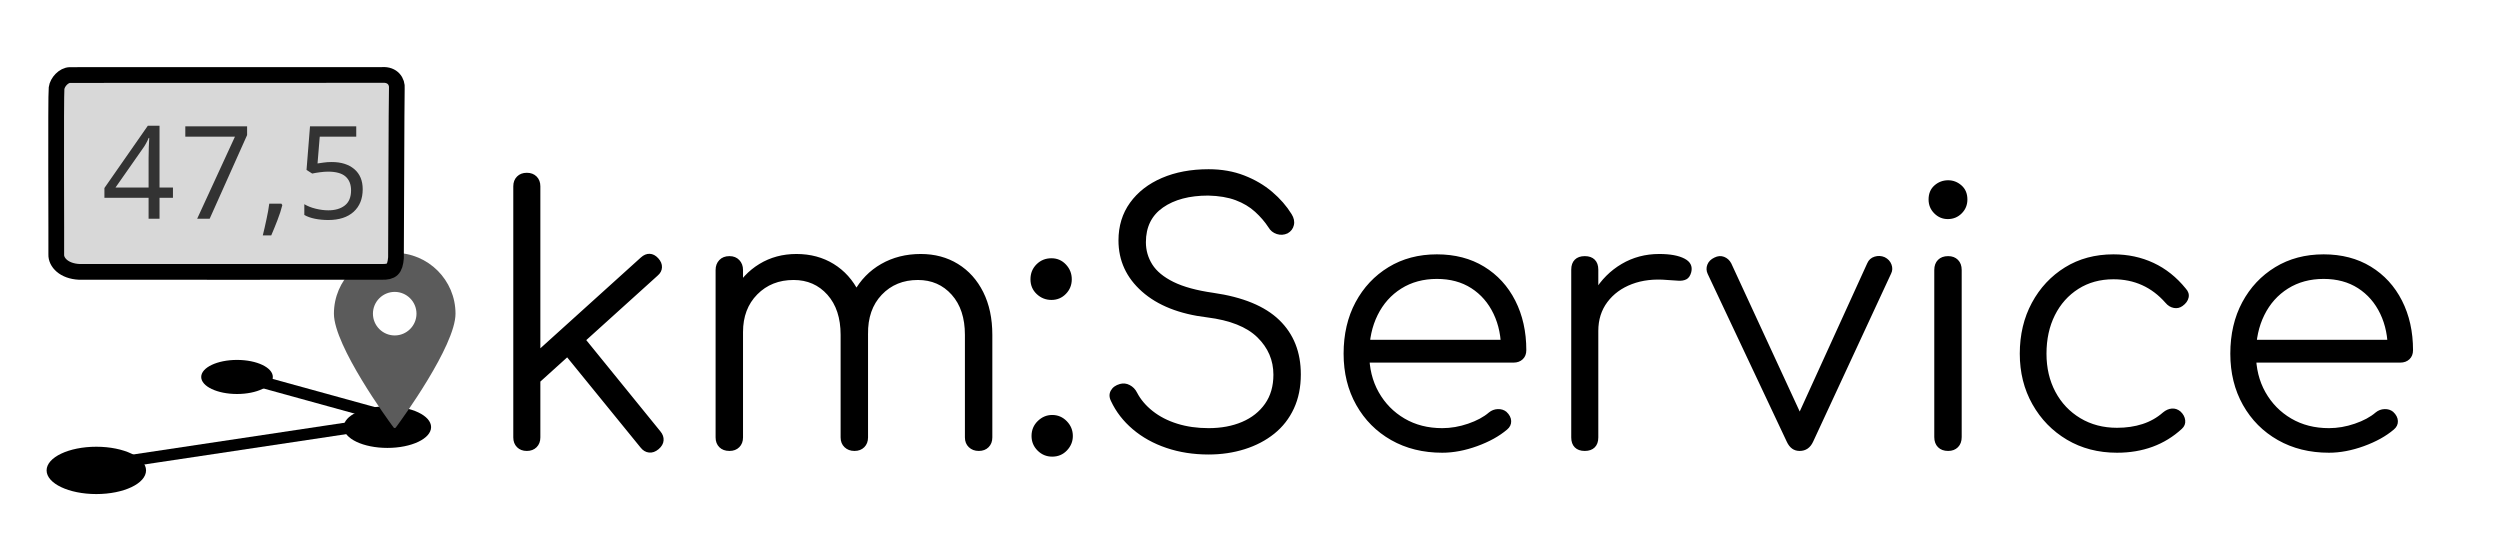
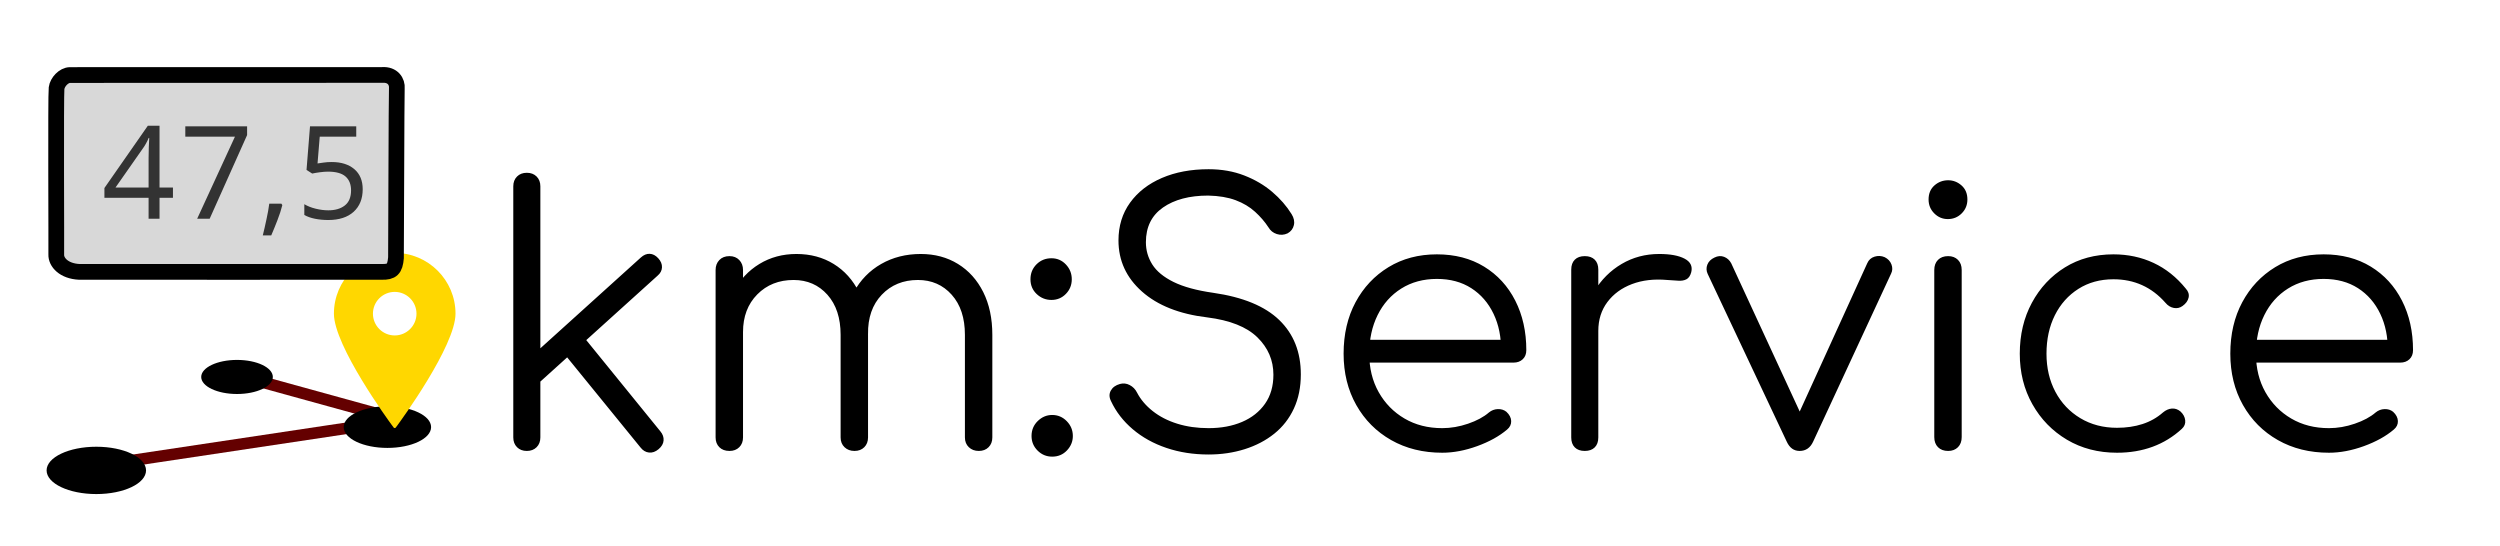
<svg xmlns="http://www.w3.org/2000/svg" width="2750" height="600">
  <g transform="matrix(0.05897, 0, 0, 0.05897, 2.173215, 391.2262)" style="">
    <g transform="matrix(1.022302, 0, 0, 0.857222, 308.1414, -16651.815)" style="">
-       <polyline style="stroke: rgb(0, 0, 0); fill: none; stroke-width: 250px;" points="1191.386 21863.889 6968.19 20829.236 3821.126 19794.584" />
+       <polyline style="stroke: rgb(100, 0, 0); fill: none; stroke-width: 250px;" points="1191.386 21863.889 6968.19 20829.236 3821.126 19794.584" />
      <circle style="" transform="matrix(53.88809, 0, 0, 30.58511, -10663.995, -5261.898)" cx="322.8" cy="858" r="14.8" />
      <circle style="" transform="matrix(44.15237, 0, 0, 25.05943, -10265.008, -1612.24)" cx="322.8" cy="858" r="14.8" />
      <circle style="" transform="matrix(61.30573, 0, 0, 34.79511, -18369.387, -7932.128)" cx="322.8" cy="858" r="14.8" />
    </g>
    <g transform="matrix(8.258218, 0, 0, 8.258218, 5692.004, -1917.423)" style="">
-       <path d="M197.849,0C122.131,0,60.531,61.609,60.531,137.329c0,72.887,124.591,243.177,129.896,250.388l4.951,6.738 c0.579,0.792,1.501,1.255,2.471,1.255c0.985,0,1.901-0.463,2.486-1.255l4.948-6.738c5.308-7.211,129.896-177.501,129.896-250.388 C335.179,61.609,273.569,0,197.849,0z M197.849,88.138c27.13,0,49.191,22.062,49.191,49.191c0,27.115-22.062,49.191-49.191,49.191 c-27.114,0-49.191-22.076-49.191-49.191C148.658,110.2,170.734,88.138,197.849,88.138z" style="fill: rgb(91, 91, 91);" />
+       <path d="M197.849,0C122.131,0,60.531,61.609,60.531,137.329c0,72.887,124.591,243.177,129.896,250.388l4.951,6.738 c0.579,0.792,1.501,1.255,2.471,1.255c0.985,0,1.901-0.463,2.486-1.255l4.948-6.738c5.308-7.211,129.896-177.501,129.896-250.388 C335.179,61.609,273.569,0,197.849,0z M197.849,88.138c27.13,0,49.191,22.062,49.191,49.191c0,27.115-22.062,49.191-49.191,49.191 c-27.114,0-49.191-22.076-49.191-49.191C148.658,110.2,170.734,88.138,197.849,88.138z" style="fill: gold;" />
    </g>
-     <path d="M 9956.35 561.57 L 9644.18 222.74 L 11916.2 -1830.1 C 11969.3 -1878.8 12024.7 -1902.1 12082.3 -1899.9 C 12139.9 -1897.7 12193 -1870 12241.7 -1816.9 C 12290.5 -1763.7 12313.7 -1707.2 12311.4 -1647.5 C 12309.2 -1587.7 12281.5 -1535.6 12228.5 -1491.3 L 9956.35 561.57 Z M 9790.27 1777.31 C 9714.96 1777.31 9654.07 1754.11 9607.6 1707.61 C 9561.04 1661.01 9537.72 1600.11 9537.72 1524.91 L 9537.72 -3158.9 C 9537.72 -3234.2 9561.04 -3295.1 9607.6 -3341.6 C 9654.07 -3388.1 9714.96 -3411.3 9790.27 -3411.3 C 9865.58 -3411.3 9926.38 -3388.1 9972.94 -3341.6 C 10019.4 -3295.1 10042.8 -3234.2 10042.8 -3158.9 L 10042.8 1524.91 C 10042.8 1600.11 10019.4 1661.01 9972.94 1707.61 C 9926.38 1754.11 9865.58 1777.31 9790.27 1777.31 Z M 12248.3 1744.21 C 12190.8 1792.81 12131 1813.91 12069 1807.11 C 12006.9 1800.61 11953.8 1768.51 11909.5 1710.91 L 10428 -109.44 L 10786.7 -428.34 L 12281.5 1411.91 C 12325.9 1465.11 12345.8 1521.51 12341.4 1581.41 C 12337 1641.11 12305.9 1695.41 12248.3 1744.21 Z M 18221.2 1777.31 C 18145.9 1777.31 18083.9 1754.11 18035.3 1707.61 C 17986.5 1661.01 17962.2 1600.11 17962.2 1524.91 L 17962.2 -388.49 C 17962.2 -702.94 17880.3 -952.07 17716.3 -1135.9 C 17552.4 -1319.7 17342.1 -1411.6 17085.2 -1411.6 C 16810.7 -1411.6 16585.8 -1319.7 16410.7 -1135.9 C 16235.8 -952.07 16150.6 -707.37 16155.1 -401.77 L 15696.6 -401.77 C 15701.1 -698.52 15765.2 -959.83 15889.3 -1185.7 C 16013.3 -1411.6 16183.9 -1586.5 16400.8 -1710.6 C 16617.8 -1834.6 16863.7 -1896.6 17138.3 -1896.6 C 17399.7 -1896.6 17631.1 -1834.6 17832.6 -1710.6 C 18034.1 -1586.5 18191.3 -1411.6 18304.2 -1185.7 C 18417.2 -959.83 18473.7 -694.09 18473.7 -388.49 L 18473.7 1524.91 C 18473.7 1600.11 18450.4 1661.01 18403.8 1707.61 C 18357.4 1754.11 18296.5 1777.31 18221.2 1777.31 Z M 13570.6 1777.31 C 13490.9 1777.31 13427.8 1754.11 13381.3 1707.61 C 13334.7 1661.01 13311.6 1600.11 13311.6 1524.91 L 13311.6 -1597.6 C 13311.6 -1672.9 13334.7 -1734.9 13381.3 -1783.6 C 13427.8 -1832.4 13490.9 -1856.7 13570.6 -1856.7 C 13646 -1856.7 13706.8 -1832.4 13753.3 -1783.6 C 13799.9 -1734.9 13823.1 -1672.9 13823.1 -1597.6 L 13823.1 1524.91 C 13823.1 1600.11 13799.9 1661.01 13753.3 1707.61 C 13706.8 1754.11 13646 1777.31 13570.6 1777.31 Z M 15902.5 1777.31 C 15827.3 1777.31 15765.2 1754.11 15716.5 1707.61 C 15667.8 1661.01 15643.6 1600.11 15643.6 1524.91 L 15643.6 -388.49 C 15643.6 -702.94 15561.5 -952.07 15397.7 -1135.9 C 15233.8 -1319.7 15023.4 -1411.6 14766.6 -1411.6 C 14491.9 -1411.6 14266.2 -1321.9 14089 -1142.5 C 13911.8 -963.16 13823.1 -729.52 13823.1 -441.64 L 13457.7 -441.64 C 13466.6 -725.09 13529.7 -976.44 13647.1 -1195.7 C 13764.3 -1414.9 13925 -1586.5 14128.8 -1710.6 C 14332.5 -1834.6 14562.8 -1896.6 14819.7 -1896.6 C 15081 -1896.6 15312.5 -1834.6 15513.9 -1710.6 C 15715.4 -1586.5 15872.7 -1411.6 15985.6 -1185.7 C 16098.7 -959.83 16155.1 -694.09 16155.1 -388.49 L 16155.1 1524.91 C 16155.1 1600.11 16131.7 1661.01 16085.2 1707.61 C 16038.8 1754.11 15977.8 1777.31 15902.5 1777.31 Z M 19577 -1039.5 C 19470.6 -1039.5 19378.7 -1076.1 19301.2 -1149.2 C 19223.7 -1222.3 19185 -1314.2 19185 -1424.9 C 19185 -1535.6 19222.6 -1628.6 19297.9 -1703.9 C 19373.2 -1779.2 19466.3 -1816.9 19577 -1816.9 C 19683.3 -1816.9 19772.9 -1778.1 19846 -1700.6 C 19919.2 -1623.1 19955.6 -1531.2 19955.6 -1424.9 C 19955.6 -1318.6 19919.2 -1227.8 19846 -1152.5 C 19772.9 -1077.2 19683.3 -1039.5 19577 -1039.5 Z M 19590.2 1883.71 C 19483.9 1883.71 19393.1 1846.01 19317.8 1770.71 C 19242.5 1695.41 19204.9 1604.61 19204.9 1498.31 C 19204.9 1387.61 19243.8 1294.61 19321.1 1219.21 C 19398.6 1143.91 19488.3 1106.31 19590.2 1106.31 C 19696.6 1106.31 19787.4 1145.11 19862.6 1222.61 C 19938 1300.11 19975.6 1392.01 19975.6 1498.31 C 19975.6 1600.11 19939 1689.91 19865.9 1767.31 C 19792.9 1844.91 19701 1883.71 19590.2 1883.71 Z M 22507.6 1843.81 C 22224.1 1843.81 21961.7 1802.81 21720.2 1720.81 C 21478.8 1639.01 21269.7 1522.71 21092.5 1372.01 C 20915.3 1221.51 20780.2 1046.61 20687.2 847.21 C 20651.7 776.36 20650.6 711.04 20683.9 651.24 C 20717.1 591.45 20773.6 550.49 20853.3 528.34 C 20915.3 510.62 20976.2 517.28 21036 548.27 C 21095.8 579.28 21141.1 625.77 21172.2 687.79 C 21238.6 816.21 21336 931.41 21464.6 1033.31 C 21593 1135.11 21745.7 1213.81 21922.9 1269.01 C 22100.1 1324.51 22295 1352.11 22507.6 1352.11 C 22742.2 1352.11 22950.4 1313.41 23132 1235.91 C 23313.7 1158.41 23456.6 1045.31 23560.5 897.11 C 23664.7 748.68 23716.7 568.2 23716.7 355.61 C 23716.7 85.43 23617 -147.09 23417.6 -341.97 C 23218.3 -536.84 22906.2 -660.85 22481 -714.02 C 21962.7 -776.02 21557.5 -936.57 21265.2 -1195.7 C 20972.9 -1454.8 20826.7 -1772.6 20826.7 -2149 C 20826.7 -2419.2 20898.8 -2654 21042.6 -2853.3 C 21186.6 -3052.6 21384.8 -3206.5 21637.2 -3315 C 21889.6 -3423.5 22179.8 -3477.8 22507.6 -3477.8 C 22751.1 -3477.8 22972.6 -3439 23171.9 -3361.5 C 23371.3 -3284 23545.1 -3182.1 23693.4 -3055.9 C 23841.8 -2929.7 23962.5 -2791.3 24055.5 -2640.7 C 24099.8 -2569.8 24114.1 -2501.2 24098.6 -2434.7 C 24083.2 -2368.3 24044.4 -2317.3 23982.3 -2281.9 C 23916 -2250.9 23848.4 -2246.5 23779.8 -2268.6 C 23711.2 -2290.8 23659.1 -2332.8 23623.6 -2394.8 C 23557.1 -2496.7 23474.1 -2593 23374.5 -2683.8 C 23274.8 -2774.6 23154.1 -2846.6 23012.4 -2899.8 C 22870.8 -2952.9 22700.2 -2981.7 22500.9 -2986.1 C 22150.9 -2986.1 21869.8 -2911.9 21657.1 -2763.6 C 21444.5 -2615.2 21338.2 -2399.3 21338.2 -2115.8 C 21338.2 -1965.2 21378.2 -1826.8 21457.8 -1700.6 C 21537.5 -1574.4 21669.3 -1465.9 21853.2 -1375 C 22037 -1284.3 22283.9 -1216.7 22593.9 -1172.4 C 23147.6 -1092.7 23558.4 -923.3 23826.2 -664.19 C 24094.3 -405.08 24228.2 -67.38 24228.2 348.96 C 24228.2 588.13 24185.1 800.71 24098.6 986.71 C 24012.2 1172.71 23890.5 1328.91 23733.3 1455.21 C 23576.1 1581.41 23392.3 1677.71 23181.9 1744.21 C 22971.4 1810.61 22746.7 1843.81 22507.6 1843.81 Z M 26866.4 1810.61 C 26507.7 1810.61 26190 1731.91 25913.1 1574.71 C 25636.4 1417.41 25419.2 1199.41 25262.1 920.31 C 25104.8 641.28 25026.1 322.39 25026.1 -36.37 C 25026.1 -399.56 25100.4 -719.56 25248.7 -996.36 C 25397.2 -1273.2 25602 -1491.3 25863.3 -1650.8 C 26124.5 -1810.2 26425.8 -1889.9 26766.8 -1889.9 C 27103.4 -1889.9 27396.9 -1813.5 27647 -1660.7 C 27897.3 -1507.9 28091.1 -1296.4 28228.4 -1026.3 C 28365.6 -756.09 28434.3 -448.27 28434.3 -102.81 C 28434.3 -31.95 28412.2 24.53 28367.9 66.61 C 28323.7 108.69 28266 129.72 28195.1 129.72 L 25371.6 129.72 L 25371.6 -295.47 L 28248.4 -295.47 L 27962.7 -89.52 C 27967 -346.41 27920.5 -576.71 27823.1 -780.45 C 27725.7 -984.19 27587.2 -1143.6 27407.9 -1258.8 C 27228.6 -1373.9 27014.8 -1431.5 26766.8 -1431.5 C 26514.3 -1431.5 26292.9 -1371.7 26102.4 -1252.1 C 25912 -1132.6 25764.7 -967.58 25660.6 -757.19 C 25556.6 -546.81 25504.5 -306.54 25504.5 -36.37 C 25504.5 233.8 25563.2 472.98 25680.5 681.15 C 25798 889.31 25958.5 1053.31 26162.2 1172.71 C 26365.9 1292.31 26600.7 1352.11 26866.4 1352.11 C 27026 1352.11 27186.4 1324.51 27348.1 1269.01 C 27509.8 1213.81 27639.3 1143.91 27736.8 1059.81 C 27785.5 1020.01 27840.8 998.91 27902.9 996.71 C 27964.9 994.51 28017.9 1011.11 28062.3 1046.61 C 28119.8 1099.61 28149.8 1157.31 28152.1 1219.21 C 28154.2 1281.31 28128.8 1334.41 28075.6 1378.61 C 27929.5 1502.71 27743.4 1605.71 27517.5 1687.71 C 27291.6 1769.61 27074.6 1810.61 26866.4 1810.61 Z M 29484.8 -461.55 C 29498.2 -736.17 29570.1 -981.98 29700.8 -1199 C 29831.4 -1416 30002 -1586.5 30212.4 -1710.6 C 30422.7 -1834.6 30656.2 -1896.6 30913.3 -1896.6 C 31116.9 -1896.6 31274.3 -1867.8 31385 -1810.2 C 31495.6 -1752.6 31537.7 -1668.5 31511.2 -1557.8 C 31493.4 -1491.3 31463.5 -1447 31421.4 -1424.9 C 31379.4 -1402.7 31328.5 -1393.9 31268.7 -1398.3 C 31208.9 -1402.7 31141.4 -1407.2 31066 -1411.6 C 30818 -1433.7 30597.6 -1408.3 30405 -1335.2 C 30212.3 -1262.1 30059.4 -1150.3 29946.5 -999.7 C 29833.7 -849.1 29777.2 -669.73 29777.2 -461.55 L 29484.8 -461.55 Z M 29524.7 1777.31 C 29445.1 1777.31 29383 1755.11 29338.6 1710.91 C 29294.4 1666.71 29272.3 1604.61 29272.3 1524.91 L 29272.3 -1604.3 C 29272.3 -1684 29294.4 -1746 29338.6 -1790.3 C 29383 -1834.6 29445.1 -1856.7 29524.7 -1856.7 C 29604.3 -1856.7 29666.5 -1834.6 29710.8 -1790.3 C 29755.2 -1746 29777.2 -1684 29777.2 -1604.3 L 29777.2 1524.91 C 29777.2 1604.61 29755.2 1666.71 29710.8 1710.91 C 29666.5 1755.11 29604.3 1777.31 29524.7 1777.31 Z M 33531.8 1777.31 C 33425.4 1777.31 33345.8 1719.81 33292.6 1604.61 L 31817.7 -1524.5 C 31791.1 -1582.1 31789 -1639.7 31811.1 -1697.3 C 31833.2 -1754.8 31877.5 -1799.1 31944 -1830.1 C 32006 -1861.1 32065.7 -1865.6 32123.4 -1843.4 C 32180.8 -1821.3 32225.2 -1781.4 32256.2 -1723.8 L 33671.3 1338.81 L 33398.9 1338.81 L 34794 -1723.8 C 34820.7 -1785.8 34866 -1826.8 34930.2 -1846.8 C 34994.5 -1866.7 35057.6 -1863.4 35119.6 -1836.8 C 35181.7 -1805.8 35223.7 -1760.4 35245.9 -1700.6 C 35267.9 -1640.8 35265.8 -1584.3 35239.1 -1531.2 L 33784.3 1604.61 C 33731.1 1719.81 33646.9 1777.31 33531.8 1777.31 Z M 36303.3 1777.31 C 36223.5 1777.31 36160.4 1754.11 36113.9 1707.61 C 36067.5 1661.01 36044.2 1598.01 36044.2 1518.21 L 36044.2 -1597.6 C 36044.2 -1677.3 36067.5 -1740.5 36113.9 -1787 C 36160.4 -1833.5 36223.5 -1856.7 36303.3 -1856.7 C 36378.5 -1856.7 36439.5 -1833.5 36486 -1787 C 36532.5 -1740.5 36555.7 -1677.3 36555.7 -1597.6 L 36555.7 1518.21 C 36555.7 1598.01 36532.5 1661.01 36486 1707.61 C 36439.5 1754.11 36378.5 1777.31 36303.3 1777.31 Z M 36296.6 -2547.7 C 36199.2 -2547.7 36115 -2583.1 36044.2 -2653.9 C 35973.3 -2724.8 35937.9 -2811.2 35937.9 -2913.1 C 35937.9 -3023.8 35974.5 -3111.2 36047.5 -3175.5 C 36120.6 -3239.7 36205.9 -3271.8 36303.3 -3271.8 C 36396.3 -3271.8 36479.3 -3239.7 36552.4 -3175.5 C 36625.5 -3111.2 36662.1 -3023.8 36662.1 -2913.1 C 36662.1 -2811.2 36626.7 -2724.8 36555.7 -2653.9 C 36484.9 -2583.1 36398.5 -2547.7 36296.6 -2547.7 Z M 39452.9 1810.61 C 39103 1810.61 38791.8 1729.71 38519.4 1568.11 C 38246.9 1406.31 38032.2 1186.11 37875.1 907.01 C 37717.8 628 37639.2 313.53 37639.2 -36.37 C 37639.2 -390.69 37714.5 -707.37 37865 -986.4 C 38015.6 -1265.4 38221.6 -1485.8 38482.9 -1647.5 C 38744.1 -1809.1 39045.4 -1889.9 39386.5 -1889.9 C 39656.6 -1889.9 39905.7 -1836.8 40133.8 -1730.5 C 40361.9 -1624.2 40562.3 -1464.8 40735 -1252.1 C 40783.8 -1199 40801.6 -1142.5 40788.2 -1082.7 C 40774.9 -1022.9 40737.3 -970.9 40675.3 -926.61 C 40626.6 -891.18 40572.4 -879 40512.5 -890.07 C 40452.8 -901.14 40400.8 -933.26 40356.5 -986.4 C 40099.4 -1278.7 39776.2 -1424.9 39386.5 -1424.9 C 39138.4 -1424.9 38920.3 -1365.1 38732.1 -1245.5 C 38543.9 -1125.9 38397.7 -962.04 38293.5 -753.88 C 38189.5 -545.72 38137.4 -306.54 38137.4 -36.37 C 38137.4 229.38 38192.8 466.33 38303.4 674.49 C 38414.3 882.71 38569.2 1046.61 38768.6 1166.21 C 38967.8 1285.71 39195.9 1345.51 39452.9 1345.51 C 39625.6 1345.51 39784 1322.21 39927.8 1275.71 C 40071.8 1229.11 40199.2 1157.31 40309.9 1059.81 C 40363.1 1015.61 40418.4 991.21 40476.1 986.71 C 40533.6 982.31 40586.6 1000.01 40635.5 1039.91 C 40688.5 1088.61 40718.4 1143.91 40725.1 1206.11 C 40731.8 1268.11 40710.8 1321.01 40662 1365.41 C 40338.7 1662.21 39935.6 1810.61 39452.9 1810.61 Z M 43406.7 1810.61 C 43048.1 1810.61 42730.2 1731.91 42453.5 1574.71 C 42176.6 1417.41 41959.6 1199.41 41802.3 920.31 C 41645 641.28 41566.5 322.39 41566.5 -36.37 C 41566.5 -399.56 41640.7 -719.56 41789 -996.36 C 41937.5 -1273.2 42142.3 -1491.3 42403.6 -1650.8 C 42664.9 -1810.2 42966 -1889.9 43307.1 -1889.9 C 43643.7 -1889.9 43937.2 -1813.5 44187.4 -1660.7 C 44437.5 -1507.9 44631.5 -1296.4 44768.7 -1026.3 C 44906.1 -756.09 44974.6 -448.27 44974.6 -102.81 C 44974.6 -31.95 44952.5 24.53 44908.2 66.61 C 44863.9 108.69 44806.3 129.72 44735.5 129.72 L 41912 129.72 L 41912 -295.47 L 44788.6 -295.47 L 44503 -89.52 C 44507.4 -346.41 44460.8 -576.71 44363.5 -780.45 C 44266.1 -984.19 44127.6 -1143.6 43948.2 -1258.8 C 43768.9 -1373.9 43555.1 -1431.5 43307.1 -1431.5 C 43054.6 -1431.5 42833.2 -1371.7 42642.7 -1252.1 C 42452.3 -1132.6 42305 -967.58 42201 -757.19 C 42096.9 -546.81 42044.9 -306.54 42044.9 -36.37 C 42044.9 233.8 42103.6 472.98 42220.8 681.15 C 42338.3 889.31 42498.9 1053.31 42702.5 1172.71 C 42906.3 1292.31 43141 1352.11 43406.7 1352.11 C 43566.2 1352.11 43726.7 1324.51 43888.4 1269.01 C 44050 1213.81 44179.6 1143.91 44277.1 1059.81 C 44325.8 1020.01 44381.2 998.91 44443.2 996.71 C 44505.2 994.51 44558.3 1011.11 44602.6 1046.61 C 44660.2 1099.61 44690 1157.31 44692.3 1219.21 C 44694.5 1281.31 44669.1 1334.41 44615.9 1378.61 C 44469.8 1502.71 44283.6 1605.71 44057.9 1687.71 C 43831.9 1769.61 43615 1810.61 43406.7 1810.61 Z" style="stroke-linecap: round; stroke-miterlimit: 1; stroke-width: 14px" />
+     <path d="M 9956.35 561.57 L 9644.18 222.74 L 11916.2 -1830.1 C 11969.3 -1878.8 12024.7 -1902.1 12082.3 -1899.9 C 12139.9 -1897.7 12193 -1870 12241.7 -1816.9 C 12290.5 -1763.7 12313.7 -1707.2 12311.4 -1647.5 C 12309.2 -1587.7 12281.5 -1535.6 12228.5 -1491.3 L 9956.35 561.57 Z M 9790.27 1777.31 C 9714.96 1777.31 9654.07 1754.11 9607.6 1707.61 C 9561.04 1661.01 9537.72 1600.11 9537.72 1524.91 L 9537.72 -3158.9 C 9537.72 -3234.2 9561.04 -3295.1 9607.6 -3341.6 C 9654.07 -3388.1 9714.96 -3411.3 9790.27 -3411.3 C 9865.58 -3411.3 9926.38 -3388.1 9972.94 -3341.6 C 10019.4 -3295.1 10042.8 -3234.2 10042.8 -3158.9 L 10042.8 1524.91 C 10042.8 1600.11 10019.4 1661.01 9972.94 1707.61 C 9926.38 1754.11 9865.58 1777.31 9790.27 1777.31 Z M 12248.3 1744.21 C 12190.8 1792.81 12131 1813.91 12069 1807.11 C 12006.9 1800.61 11953.8 1768.51 11909.5 1710.91 L 10428 -109.44 L 10786.7 -428.34 L 12281.5 1411.91 C 12325.9 1465.11 12345.8 1521.51 12341.4 1581.41 C 12337 1641.11 12305.9 1695.41 12248.3 1744.21 Z M 18221.2 1777.31 C 18145.9 1777.31 18083.9 1754.11 18035.3 1707.61 C 17986.5 1661.01 17962.2 1600.11 17962.2 1524.91 L 17962.2 -388.49 C 17962.2 -702.94 17880.3 -952.07 17716.3 -1135.9 C 17552.4 -1319.7 17342.1 -1411.6 17085.2 -1411.6 C 16810.7 -1411.6 16585.8 -1319.7 16410.7 -1135.9 C 16235.8 -952.07 16150.6 -707.37 16155.1 -401.77 L 15696.6 -401.77 C 15701.1 -698.52 15765.2 -959.83 15889.3 -1185.7 C 16013.3 -1411.6 16183.9 -1586.5 16400.8 -1710.6 C 16617.8 -1834.6 16863.7 -1896.6 17138.3 -1896.6 C 17399.7 -1896.6 17631.1 -1834.6 17832.6 -1710.6 C 18034.1 -1586.5 18191.3 -1411.6 18304.2 -1185.7 C 18417.2 -959.83 18473.7 -694.09 18473.7 -388.49 L 18473.7 1524.91 C 18473.7 1600.11 18450.4 1661.01 18403.8 1707.61 C 18357.4 1754.11 18296.5 1777.31 18221.2 1777.31 Z M 13570.6 1777.31 C 13490.9 1777.31 13427.8 1754.11 13381.3 1707.61 C 13334.7 1661.01 13311.6 1600.11 13311.6 1524.91 L 13311.6 -1597.6 C 13311.6 -1672.9 13334.7 -1734.9 13381.3 -1783.6 C 13427.8 -1832.4 13490.9 -1856.7 13570.6 -1856.7 C 13646 -1856.7 13706.8 -1832.4 13753.3 -1783.6 C 13799.9 -1734.9 13823.1 -1672.9 13823.1 -1597.6 L 13823.1 1524.91 C 13823.1 1600.11 13799.9 1661.01 13753.3 1707.61 C 13706.8 1754.11 13646 1777.31 13570.6 1777.31 Z M 15902.5 1777.31 C 15827.3 1777.31 15765.2 1754.11 15716.5 1707.61 C 15667.8 1661.01 15643.6 1600.11 15643.6 1524.91 L 15643.6 -388.49 C 15643.6 -702.94 15561.5 -952.07 15397.7 -1135.9 C 15233.8 -1319.7 15023.4 -1411.6 14766.6 -1411.6 C 14491.9 -1411.6 14266.2 -1321.9 14089 -1142.5 C 13911.8 -963.16 13823.1 -729.52 13823.1 -441.64 L 13457.7 -441.64 C 13466.6 -725.09 13529.7 -976.44 13647.1 -1195.7 C 13764.3 -1414.9 13925 -1586.5 14128.8 -1710.6 C 14332.5 -1834.6 14562.8 -1896.6 14819.7 -1896.6 C 15081 -1896.6 15312.5 -1834.6 15513.9 -1710.6 C 15715.4 -1586.5 15872.7 -1411.6 15985.6 -1185.7 C 16098.7 -959.83 16155.1 -694.09 16155.1 -388.49 L 16155.1 1524.91 C 16155.1 1600.11 16131.7 1661.01 16085.2 1707.61 C 16038.8 1754.11 15977.8 1777.31 15902.5 1777.31 Z M 19577 -1039.5 C 19470.6 -1039.5 19378.7 -1076.1 19301.2 -1149.2 C 19223.7 -1222.3 19185 -1314.2 19185 -1424.9 C 19185 -1535.6 19222.6 -1628.6 19297.9 -1703.9 C 19373.2 -1779.2 19466.3 -1816.9 19577 -1816.9 C 19683.3 -1816.9 19772.9 -1778.1 19846 -1700.6 C 19919.2 -1623.1 19955.6 -1531.2 19955.6 -1424.9 C 19955.6 -1318.6 19919.2 -1227.8 19846 -1152.5 C 19772.9 -1077.2 19683.3 -1039.5 19577 -1039.5 Z M 19590.2 1883.71 C 19483.9 1883.71 19393.1 1846.01 19317.8 1770.71 C 19242.5 1695.41 19204.9 1604.61 19204.9 1498.31 C 19204.9 1387.61 19243.8 1294.61 19321.1 1219.21 C 19398.6 1143.91 19488.3 1106.31 19590.2 1106.31 C 19696.6 1106.31 19787.4 1145.11 19862.6 1222.61 C 19938 1300.11 19975.6 1392.01 19975.6 1498.31 C 19975.6 1600.11 19939 1689.91 19865.9 1767.31 C 19792.9 1844.91 19701 1883.71 19590.2 1883.71 Z M 22507.6 1843.81 C 22224.1 1843.81 21961.7 1802.81 21720.2 1720.81 C 21478.8 1639.01 21269.7 1522.71 21092.5 1372.01 C 20915.3 1221.51 20780.2 1046.61 20687.2 847.21 C 20651.7 776.36 20650.6 711.04 20683.9 651.24 C 20717.1 591.45 20773.6 550.49 20853.3 528.34 C 20915.3 510.62 20976.2 517.28 21036 548.27 C 21095.8 579.28 21141.1 625.77 21172.2 687.79 C 21238.6 816.21 21336 931.41 21464.6 1033.31 C 21593 1135.11 21745.7 1213.81 21922.9 1269.01 C 22100.1 1324.51 22295 1352.11 22507.6 1352.11 C 22742.2 1352.11 22950.4 1313.41 23132 1235.91 C 23313.7 1158.41 23456.6 1045.31 23560.5 897.11 C 23664.7 748.68 23716.7 568.2 23716.7 355.61 C 23716.7 85.43 23617 -147.09 23417.6 -341.97 C 23218.3 -536.84 22906.2 -660.85 22481 -714.02 C 21962.7 -776.02 21557.5 -936.57 21265.2 -1195.7 C 20972.9 -1454.8 20826.7 -1772.6 20826.7 -2149 C 20826.7 -2419.2 20898.8 -2654 21042.6 -2853.3 C 21186.6 -3052.6 21384.8 -3206.5 21637.2 -3315 C 21889.6 -3423.5 22179.8 -3477.8 22507.6 -3477.8 C 22751.1 -3477.8 22972.6 -3439 23171.9 -3361.5 C 23371.3 -3284 23545.1 -3182.1 23693.4 -3055.9 C 23841.8 -2929.7 23962.5 -2791.3 24055.5 -2640.7 C 24099.8 -2569.8 24114.1 -2501.2 24098.6 -2434.7 C 24083.2 -2368.3 24044.4 -2317.3 23982.3 -2281.9 C 23916 -2250.9 23848.4 -2246.5 23779.8 -2268.6 C 23711.2 -2290.8 23659.1 -2332.8 23623.6 -2394.8 C 23557.1 -2496.7 23474.1 -2593 23374.5 -2683.8 C 23274.8 -2774.6 23154.1 -2846.6 23012.4 -2899.8 C 22870.8 -2952.9 22700.2 -2981.7 22500.9 -2986.1 C 22150.9 -2986.1 21869.8 -2911.9 21657.1 -2763.6 C 21444.5 -2615.2 21338.2 -2399.3 21338.2 -2115.8 C 21338.2 -1965.2 21378.2 -1826.8 21457.8 -1700.6 C 21537.5 -1574.4 21669.3 -1465.9 21853.2 -1375 C 22037 -1284.3 22283.9 -1216.7 22593.9 -1172.4 C 23147.6 -1092.7 23558.4 -923.3 23826.2 -664.19 C 24094.3 -405.08 24228.2 -67.38 24228.2 348.96 C 24228.2 588.13 24185.1 800.71 24098.6 986.71 C 24012.2 1172.71 23890.5 1328.91 23733.3 1455.21 C 23576.1 1581.41 23392.3 1677.71 23181.9 1744.21 C 22971.4 1810.61 22746.7 1843.81 22507.6 1843.81 Z M 26866.4 1810.61 C 26507.7 1810.61 26190 1731.91 25913.1 1574.71 C 25636.4 1417.41 25419.2 1199.41 25262.1 920.31 C 25104.8 641.28 25026.1 322.39 25026.1 -36.37 C 25026.1 -399.56 25100.4 -719.56 25248.7 -996.36 C 25397.2 -1273.2 25602 -1491.3 25863.3 -1650.8 C 26124.5 -1810.2 26425.8 -1889.9 26766.8 -1889.9 C 27103.4 -1889.9 27396.9 -1813.5 27647 -1660.7 C 27897.3 -1507.9 28091.1 -1296.4 28228.4 -1026.3 C 28365.6 -756.09 28434.3 -448.27 28434.3 -102.81 C 28434.3 -31.95 28412.2 24.53 28367.9 66.61 C 28323.7 108.69 28266 129.72 28195.1 129.72 L 25371.6 129.72 L 25371.6 -295.47 L 28248.4 -295.47 L 27962.7 -89.52 C 27967 -346.41 27920.5 -576.71 27823.1 -780.45 C 27725.7 -984.19 27587.2 -1143.6 27407.9 -1258.8 C 27228.6 -1373.9 27014.8 -1431.5 26766.8 -1431.5 C 26514.3 -1431.5 26292.9 -1371.7 26102.4 -1252.1 C 25912 -1132.6 25764.7 -967.58 25660.6 -757.19 C 25556.6 -546.81 25504.5 -306.54 25504.5 -36.37 C 25504.5 233.8 25563.2 472.98 25680.5 681.15 C 25798 889.31 25958.5 1053.31 26162.2 1172.71 C 26365.9 1292.31 26600.7 1352.11 26866.4 1352.11 C 27026 1352.11 27186.4 1324.51 27348.1 1269.01 C 27509.8 1213.81 27639.3 1143.91 27736.8 1059.81 C 27785.5 1020.01 27840.8 998.91 27902.9 996.71 C 27964.9 994.51 28017.9 1011.11 28062.3 1046.61 C 28119.8 1099.61 28149.8 1157.31 28152.1 1219.21 C 28154.2 1281.31 28128.8 1334.41 28075.6 1378.61 C 27929.5 1502.71 27743.4 1605.71 27517.5 1687.71 C 27291.6 1769.61 27074.6 1810.61 26866.4 1810.61 Z M 29484.8 -461.55 C 29498.2 -736.17 29570.1 -981.98 29700.8 -1199 C 29831.4 -1416 30002 -1586.5 30212.4 -1710.6 C 30422.7 -1834.6 30656.2 -1896.6 30913.3 -1896.6 C 31116.9 -1896.6 31274.3 -1867.8 31385 -1810.2 C 31495.6 -1752.6 31537.7 -1668.5 31511.2 -1557.8 C 31493.4 -1491.3 31463.5 -1447 31421.4 -1424.9 C 31379.4 -1402.7 31328.5 -1393.9 31268.7 -1398.3 C 31208.9 -1402.7 31141.4 -1407.2 31066 -1411.6 C 30818 -1433.7 30597.6 -1408.3 30405 -1335.2 C 30212.3 -1262.1 30059.4 -1150.3 29946.5 -999.7 C 29833.7 -849.1 29777.2 -669.73 29777.2 -461.55 L 29484.8 -461.55 Z M 29524.7 1777.31 C 29445.1 1777.31 29383 1755.11 29338.6 1710.91 C 29294.4 1666.71 29272.3 1604.61 29272.3 1524.91 L 29272.3 -1604.3 C 29272.3 -1684 29294.4 -1746 29338.6 -1790.3 C 29383 -1834.6 29445.1 -1856.7 29524.7 -1856.7 C 29604.3 -1856.7 29666.5 -1834.6 29710.8 -1790.3 C 29755.2 -1746 29777.2 -1684 29777.2 -1604.3 L 29777.2 1524.91 C 29777.2 1604.61 29755.2 1666.71 29710.8 1710.91 C 29666.5 1755.11 29604.3 1777.31 29524.7 1777.31 Z M 33531.8 1777.31 C 33425.4 1777.31 33345.8 1719.81 33292.6 1604.61 L 31817.7 -1524.5 C 31791.1 -1582.1 31789 -1639.7 31811.1 -1697.3 C 31833.2 -1754.8 31877.5 -1799.1 31944 -1830.1 C 32006 -1861.1 32065.7 -1865.6 32123.4 -1843.4 C 32180.8 -1821.3 32225.2 -1781.4 32256.2 -1723.8 L 33671.3 1338.81 L 33398.9 1338.81 L 34794 -1723.8 C 34820.7 -1785.8 34866 -1826.8 34930.2 -1846.8 C 34994.5 -1866.7 35057.6 -1863.4 35119.6 -1836.8 C 35181.7 -1805.8 35223.7 -1760.4 35245.9 -1700.6 C 35267.9 -1640.8 35265.8 -1584.3 35239.1 -1531.2 L 33784.3 1604.61 C 33731.1 1719.81 33646.9 1777.31 33531.8 1777.31 Z M 36303.3 1777.31 C 36223.5 1777.31 36160.4 1754.11 36113.9 1707.61 C 36067.5 1661.01 36044.2 1598.01 36044.2 1518.21 L 36044.2 -1597.6 C 36044.2 -1677.3 36067.5 -1740.5 36113.9 -1787 C 36160.4 -1833.5 36223.5 -1856.7 36303.3 -1856.7 C 36378.5 -1856.7 36439.5 -1833.5 36486 -1787 C 36532.5 -1740.5 36555.7 -1677.3 36555.7 -1597.6 L 36555.7 1518.21 C 36555.7 1598.01 36532.5 1661.01 36486 1707.61 C 36439.5 1754.11 36378.5 1777.31 36303.3 1777.31 Z M 36296.6 -2547.7 C 36199.2 -2547.7 36115 -2583.1 36044.2 -2653.9 C 35973.3 -2724.8 35937.9 -2811.2 35937.9 -2913.1 C 35937.9 -3023.8 35974.5 -3111.2 36047.5 -3175.5 C 36120.6 -3239.7 36205.9 -3271.8 36303.3 -3271.8 C 36396.3 -3271.8 36479.3 -3239.7 36552.4 -3175.5 C 36625.5 -3111.2 36662.1 -3023.8 36662.1 -2913.1 C 36662.1 -2811.2 36626.7 -2724.8 36555.7 -2653.9 C 36484.9 -2583.1 36398.5 -2547.7 36296.6 -2547.7 Z M 39452.9 1810.61 C 39103 1810.61 38791.8 1729.71 38519.4 1568.11 C 38246.9 1406.31 38032.2 1186.11 37875.1 907.01 C 37717.8 628 37639.2 313.53 37639.2 -36.37 C 37639.2 -390.69 37714.5 -707.37 37865 -986.4 C 38015.6 -1265.4 38221.6 -1485.8 38482.9 -1647.5 C 38744.1 -1809.1 39045.4 -1889.9 39386.5 -1889.9 C 39656.6 -1889.9 39905.7 -1836.8 40133.8 -1730.5 C 40361.9 -1624.2 40562.3 -1464.8 40735 -1252.1 C 40783.8 -1199 40801.6 -1142.5 40788.2 -1082.7 C 40774.9 -1022.9 40737.3 -970.9 40675.3 -926.61 C 40626.6 -891.18 40572.4 -879 40512.5 -890.07 C 40452.8 -901.14 40400.8 -933.26 40356.5 -986.4 C 40099.4 -1278.7 39776.2 -1424.9 39386.5 -1424.9 C 39138.4 -1424.9 38920.3 -1365.1 38732.1 -1245.5 C 38543.9 -1125.9 38397.7 -962.04 38293.5 -753.88 C 38189.5 -545.72 38137.4 -306.54 38137.4 -36.37 C 38137.4 229.38 38192.8 466.33 38303.4 674.49 C 38414.3 882.71 38569.2 1046.61 38768.6 1166.21 C 38967.8 1285.71 39195.9 1345.51 39452.9 1345.51 C 39625.6 1345.51 39784 1322.21 39927.8 1275.71 C 40071.8 1229.11 40199.2 1157.31 40309.9 1059.81 C 40363.1 1015.61 40418.4 991.21 40476.1 986.71 C 40533.6 982.31 40586.6 1000.01 40635.5 1039.91 C 40688.5 1088.61 40718.4 1143.91 40725.1 1206.11 C 40731.8 1268.11 40710.8 1321.01 40662 1365.41 C 40338.7 1662.21 39935.6 1810.61 39452.9 1810.61 Z M 43406.7 1810.61 C 43048.1 1810.61 42730.2 1731.91 42453.5 1574.71 C 42176.6 1417.41 41959.6 1199.41 41802.3 920.31 C 41645 641.28 41566.5 322.39 41566.5 -36.37 C 41566.5 -399.56 41640.7 -719.56 41789 -996.36 C 41937.5 -1273.2 42142.3 -1491.3 42403.6 -1650.8 C 42664.9 -1810.2 42966 -1889.9 43307.1 -1889.9 C 43643.7 -1889.9 43937.2 -1813.5 44187.4 -1660.7 C 44437.5 -1507.9 44631.5 -1296.4 44768.7 -1026.3 C 44906.1 -756.09 44974.6 -448.27 44974.6 -102.81 C 44974.6 -31.95 44952.5 24.53 44908.2 66.61 C 44863.9 108.69 44806.3 129.72 44735.5 129.72 L 41912 129.72 L 41912 -295.47 L 44788.6 -295.47 L 44503 -89.52 C 44507.4 -346.41 44460.8 -576.71 44363.5 -780.45 C 44266.1 -984.19 44127.6 -1143.6 43948.2 -1258.8 C 43768.9 -1373.9 43555.1 -1431.5 43307.1 -1431.5 C 43054.6 -1431.5 42833.2 -1371.7 42642.7 -1252.1 C 42452.3 -1132.6 42305 -967.58 42201 -757.19 C 42096.9 -546.81 42044.9 -306.54 42044.9 -36.37 C 42044.9 233.8 42103.6 472.98 42220.8 681.15 C 42338.3 889.31 42498.9 1053.31 42702.5 1172.71 C 42906.3 1292.31 43141 1352.11 43406.7 1352.11 C 43566.2 1352.11 43726.7 1324.51 43888.4 1269.01 C 44050 1213.81 44179.6 1143.91 44277.1 1059.81 C 44325.8 1020.01 44381.2 998.91 44443.2 996.71 C 44505.2 994.51 44558.3 1011.11 44602.6 1046.61 C 44660.2 1099.61 44690 1157.31 44692.3 1219.21 C 44694.5 1281.31 44669.1 1334.41 44615.9 1378.61 C 44469.8 1502.71 44283.6 1605.71 44057.9 1687.71 C 43831.9 1769.61 43615 1810.61 43406.7 1810.61 Z" style="stroke-linecap: round; stroke-miterlimit: 1; stroke-width: 14px;" />
    <g style="" transform="matrix(0.734172, 0, 0, 0.734172, 1207.799, -9081.455)">
      <path style="fill: rgb(216, 216, 216); stroke: rgb(0, 0, 0); stroke-width: 400px;" d="M 83.92 5239.74 C 308.357 5238.69 8004.33 5238.64 8015.04 5237.87 C 8284.84 5218.51 8402.43 5410.71 8387.09 5578.06 C 8378 5677.26 8368.68 9843.41 8365.53 9882.46 C 8341.84 10176.3 8256.59 10245.6 8009.9 10240.7 C 7950.98 10239.6 392.455 10244.3 317.912 10240.7 C -72.688 10222.1 -273.91 9996.75 -265.73 9799.41 C -260.67 9676.39 -280.74 5754.26 -257.97 5573.37 C -238.32 5417.65 -75.302 5240.49 83.92 5239.74 Z" />
      <text style="fill: rgb(51, 51, 51); font-family: Calibri; font-size: 28.393px; letter-spacing: 0.9px; line-height: 44.847px; white-space: pre;" transform="matrix(115.4882, 0, 0, 115.8374, 11762.534, -848480.013)" x="-94.152" y="7401.5">47,5</text>
    </g>
  </g>
</svg>
